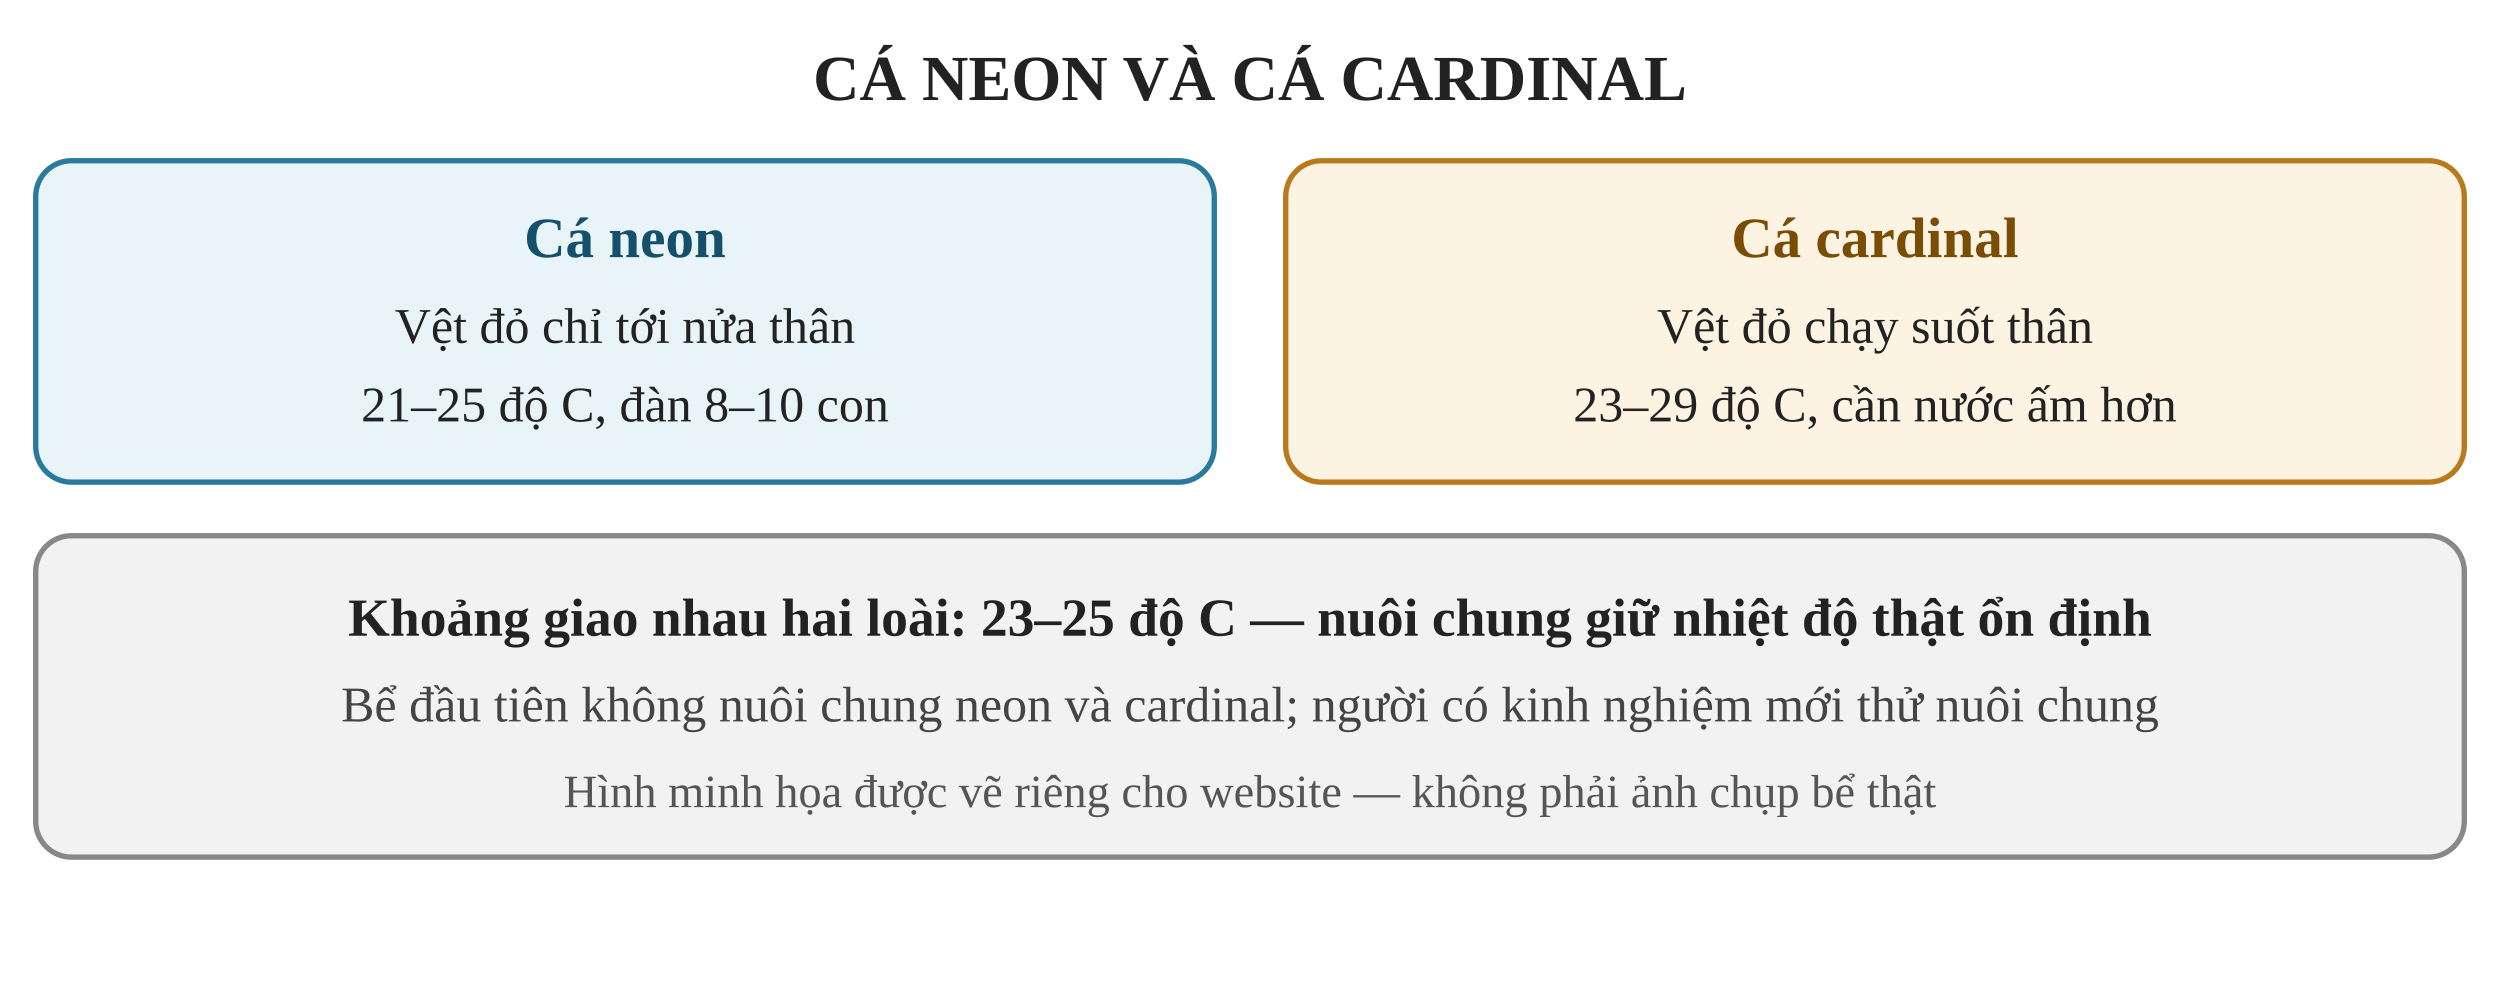
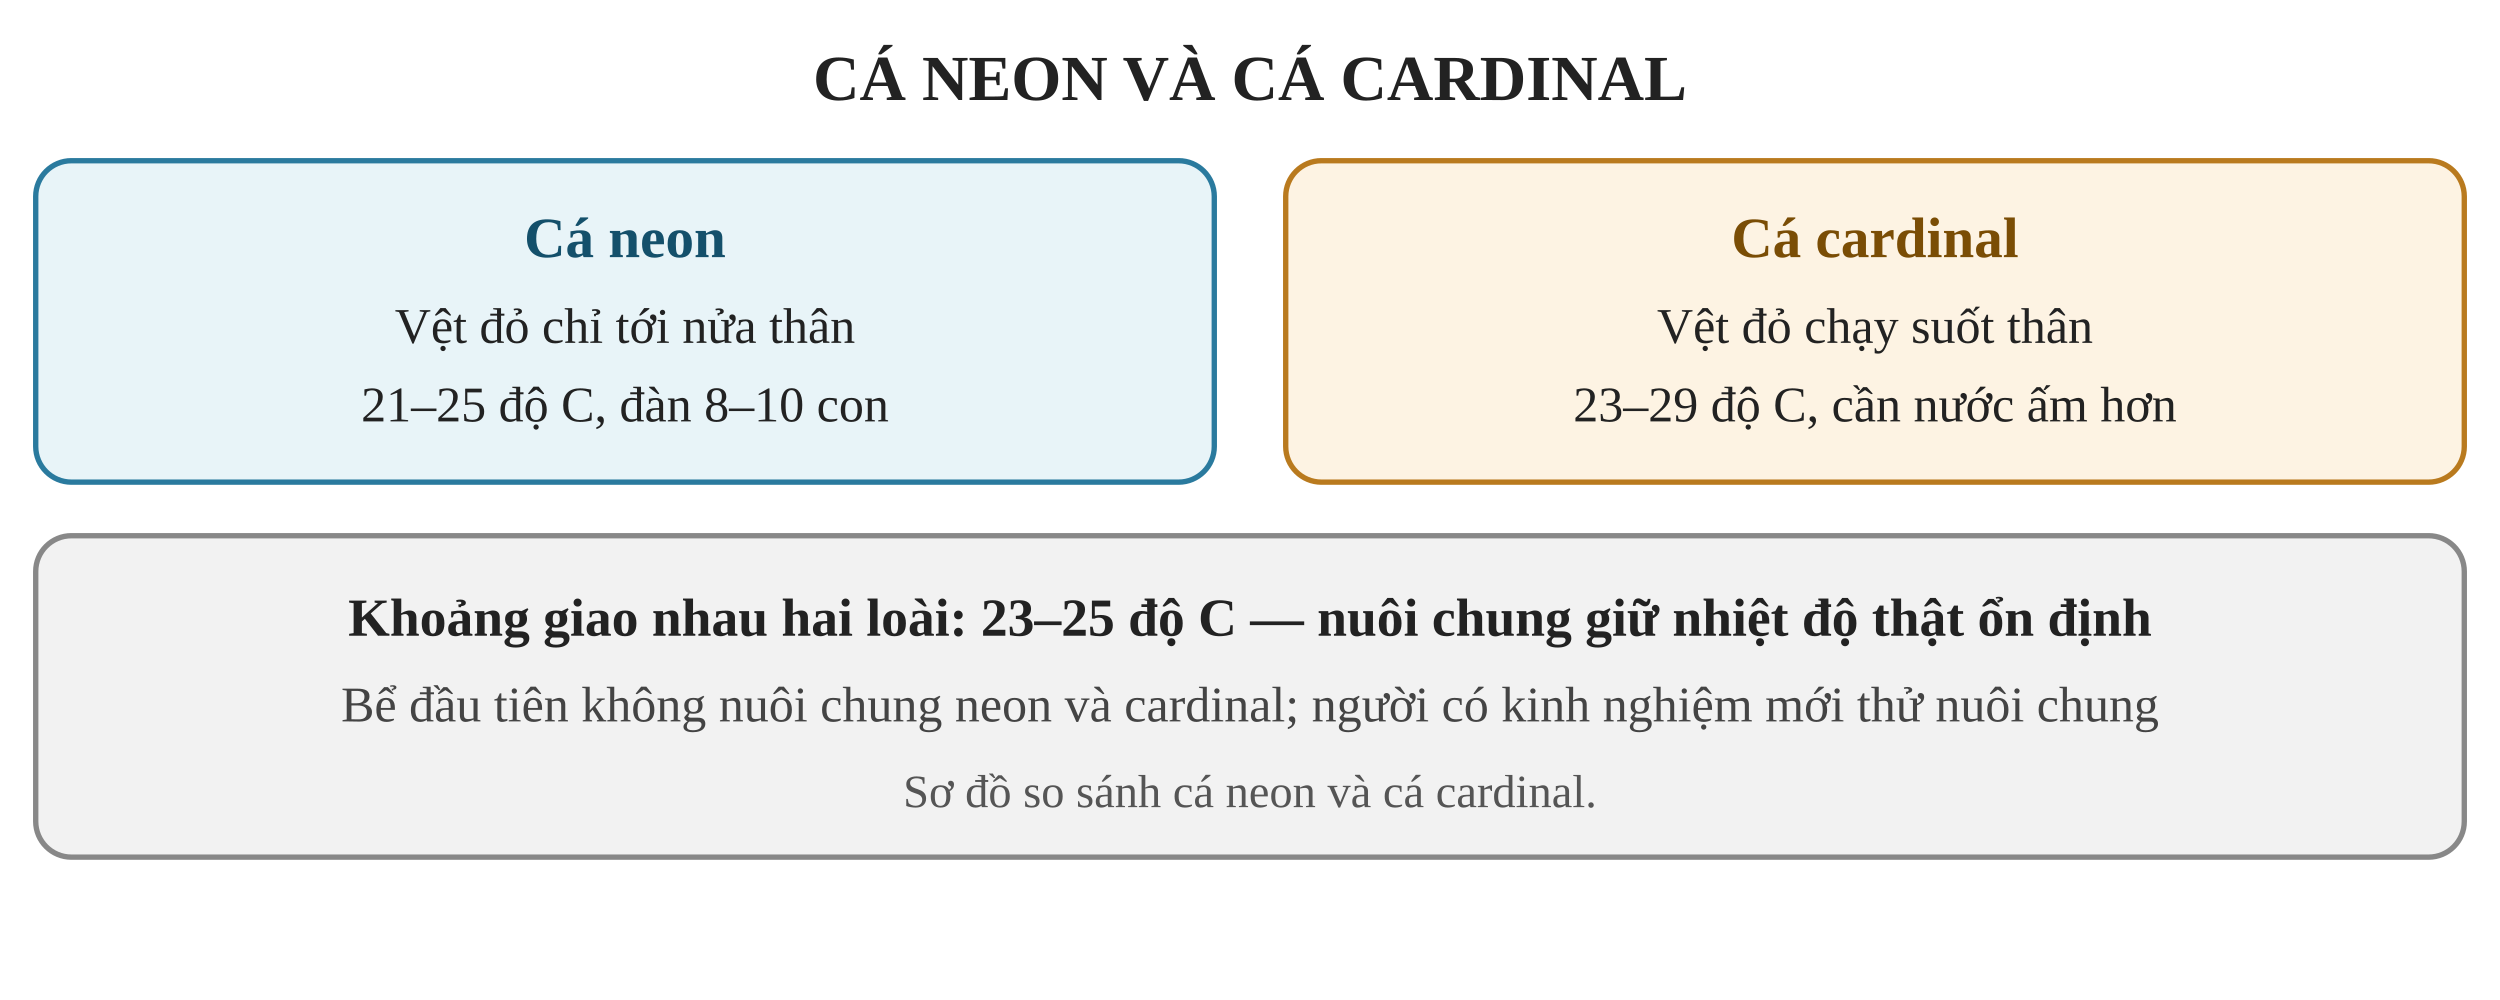
<svg xmlns="http://www.w3.org/2000/svg" width="700" height="280" viewBox="0 0 700 280" role="img">
  <text x="350" y="28" text-anchor="middle" font-size="18" font-weight="bold" fill="#222">CÁ NEON VÀ CÁ CARDINAL</text>
  <rect x="10" y="45" width="330" height="90" rx="10" fill="#e8f4f8" stroke="#2a7a9e" stroke-width="1.5" />
  <text x="175" y="72" text-anchor="middle" font-size="16" font-weight="bold" fill="#14506b">Cá neon</text>
  <text x="175" y="96" text-anchor="middle" font-size="14" fill="#222">Vệt đỏ chỉ tới nửa thân</text>
  <text x="175" y="118" text-anchor="middle" font-size="14" fill="#222">21–25 độ C, đàn 8–10 con</text>
  <rect x="360" y="45" width="330" height="90" rx="10" fill="#fdf3e3" stroke="#b97a1e" stroke-width="1.5" />
  <text x="525" y="72" text-anchor="middle" font-size="16" font-weight="bold" fill="#7a4d05">Cá cardinal</text>
  <text x="525" y="96" text-anchor="middle" font-size="14" fill="#222">Vệt đỏ chạy suốt thân</text>
  <text x="525" y="118" text-anchor="middle" font-size="14" fill="#222">23–29 độ C, cần nước ấm hơn</text>
  <rect x="10" y="150" width="680" height="90" rx="10" fill="#f2f2f2" stroke="#888" stroke-width="1.5" />
  <text x="350" y="178" text-anchor="middle" font-size="15" font-weight="bold" fill="#222">Khoảng giao nhau hai loài: 23–25 độ C — nuôi chung giữ nhiệt độ thật ổn định</text>
  <text x="350" y="202" text-anchor="middle" font-size="14" fill="#444">Bể đầu tiên không nuôi chung neon và cardinal; người có kinh nghiệm mới thử nuôi chung</text>
-   <text x="350" y="226" text-anchor="middle" font-size="13" fill="#555">Hình minh họa được vẽ riêng cho website — không phải ảnh chụp bể thật</text>
+   <text x="350" y="226" text-anchor="middle" font-size="13" fill="#555">Sơ đồ so sánh cá neon và cá cardinal.</text>
</svg>
